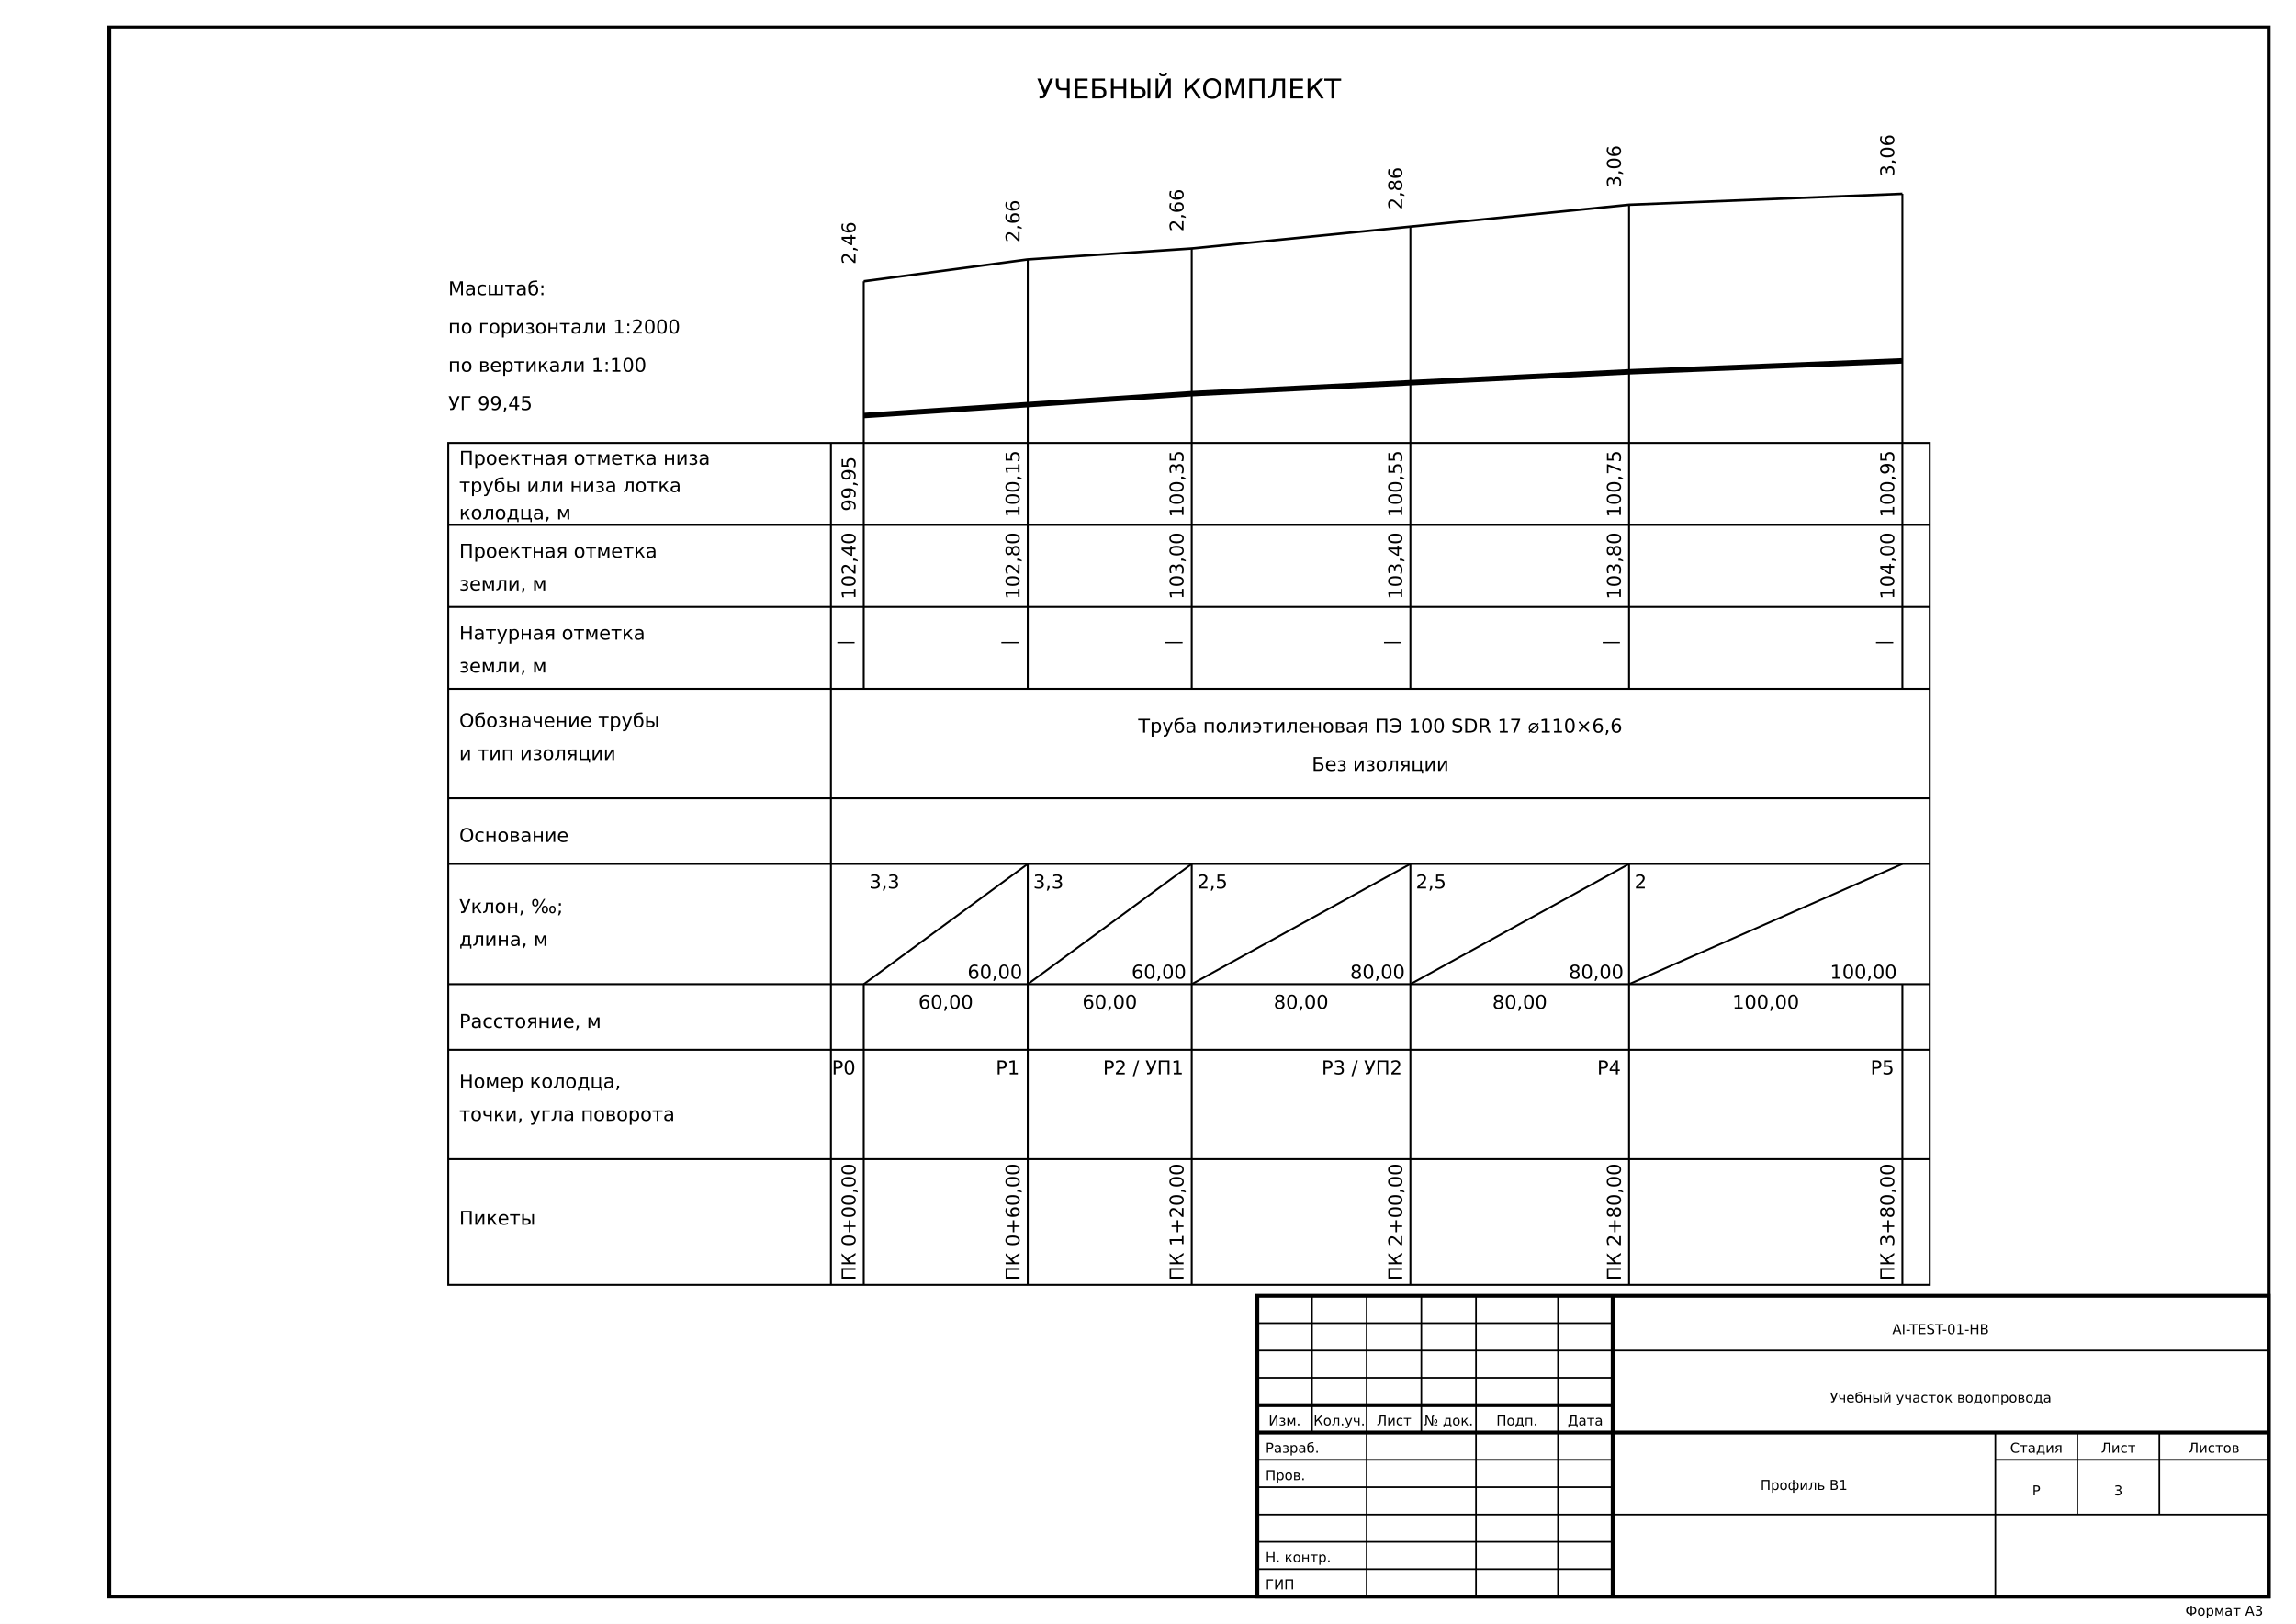
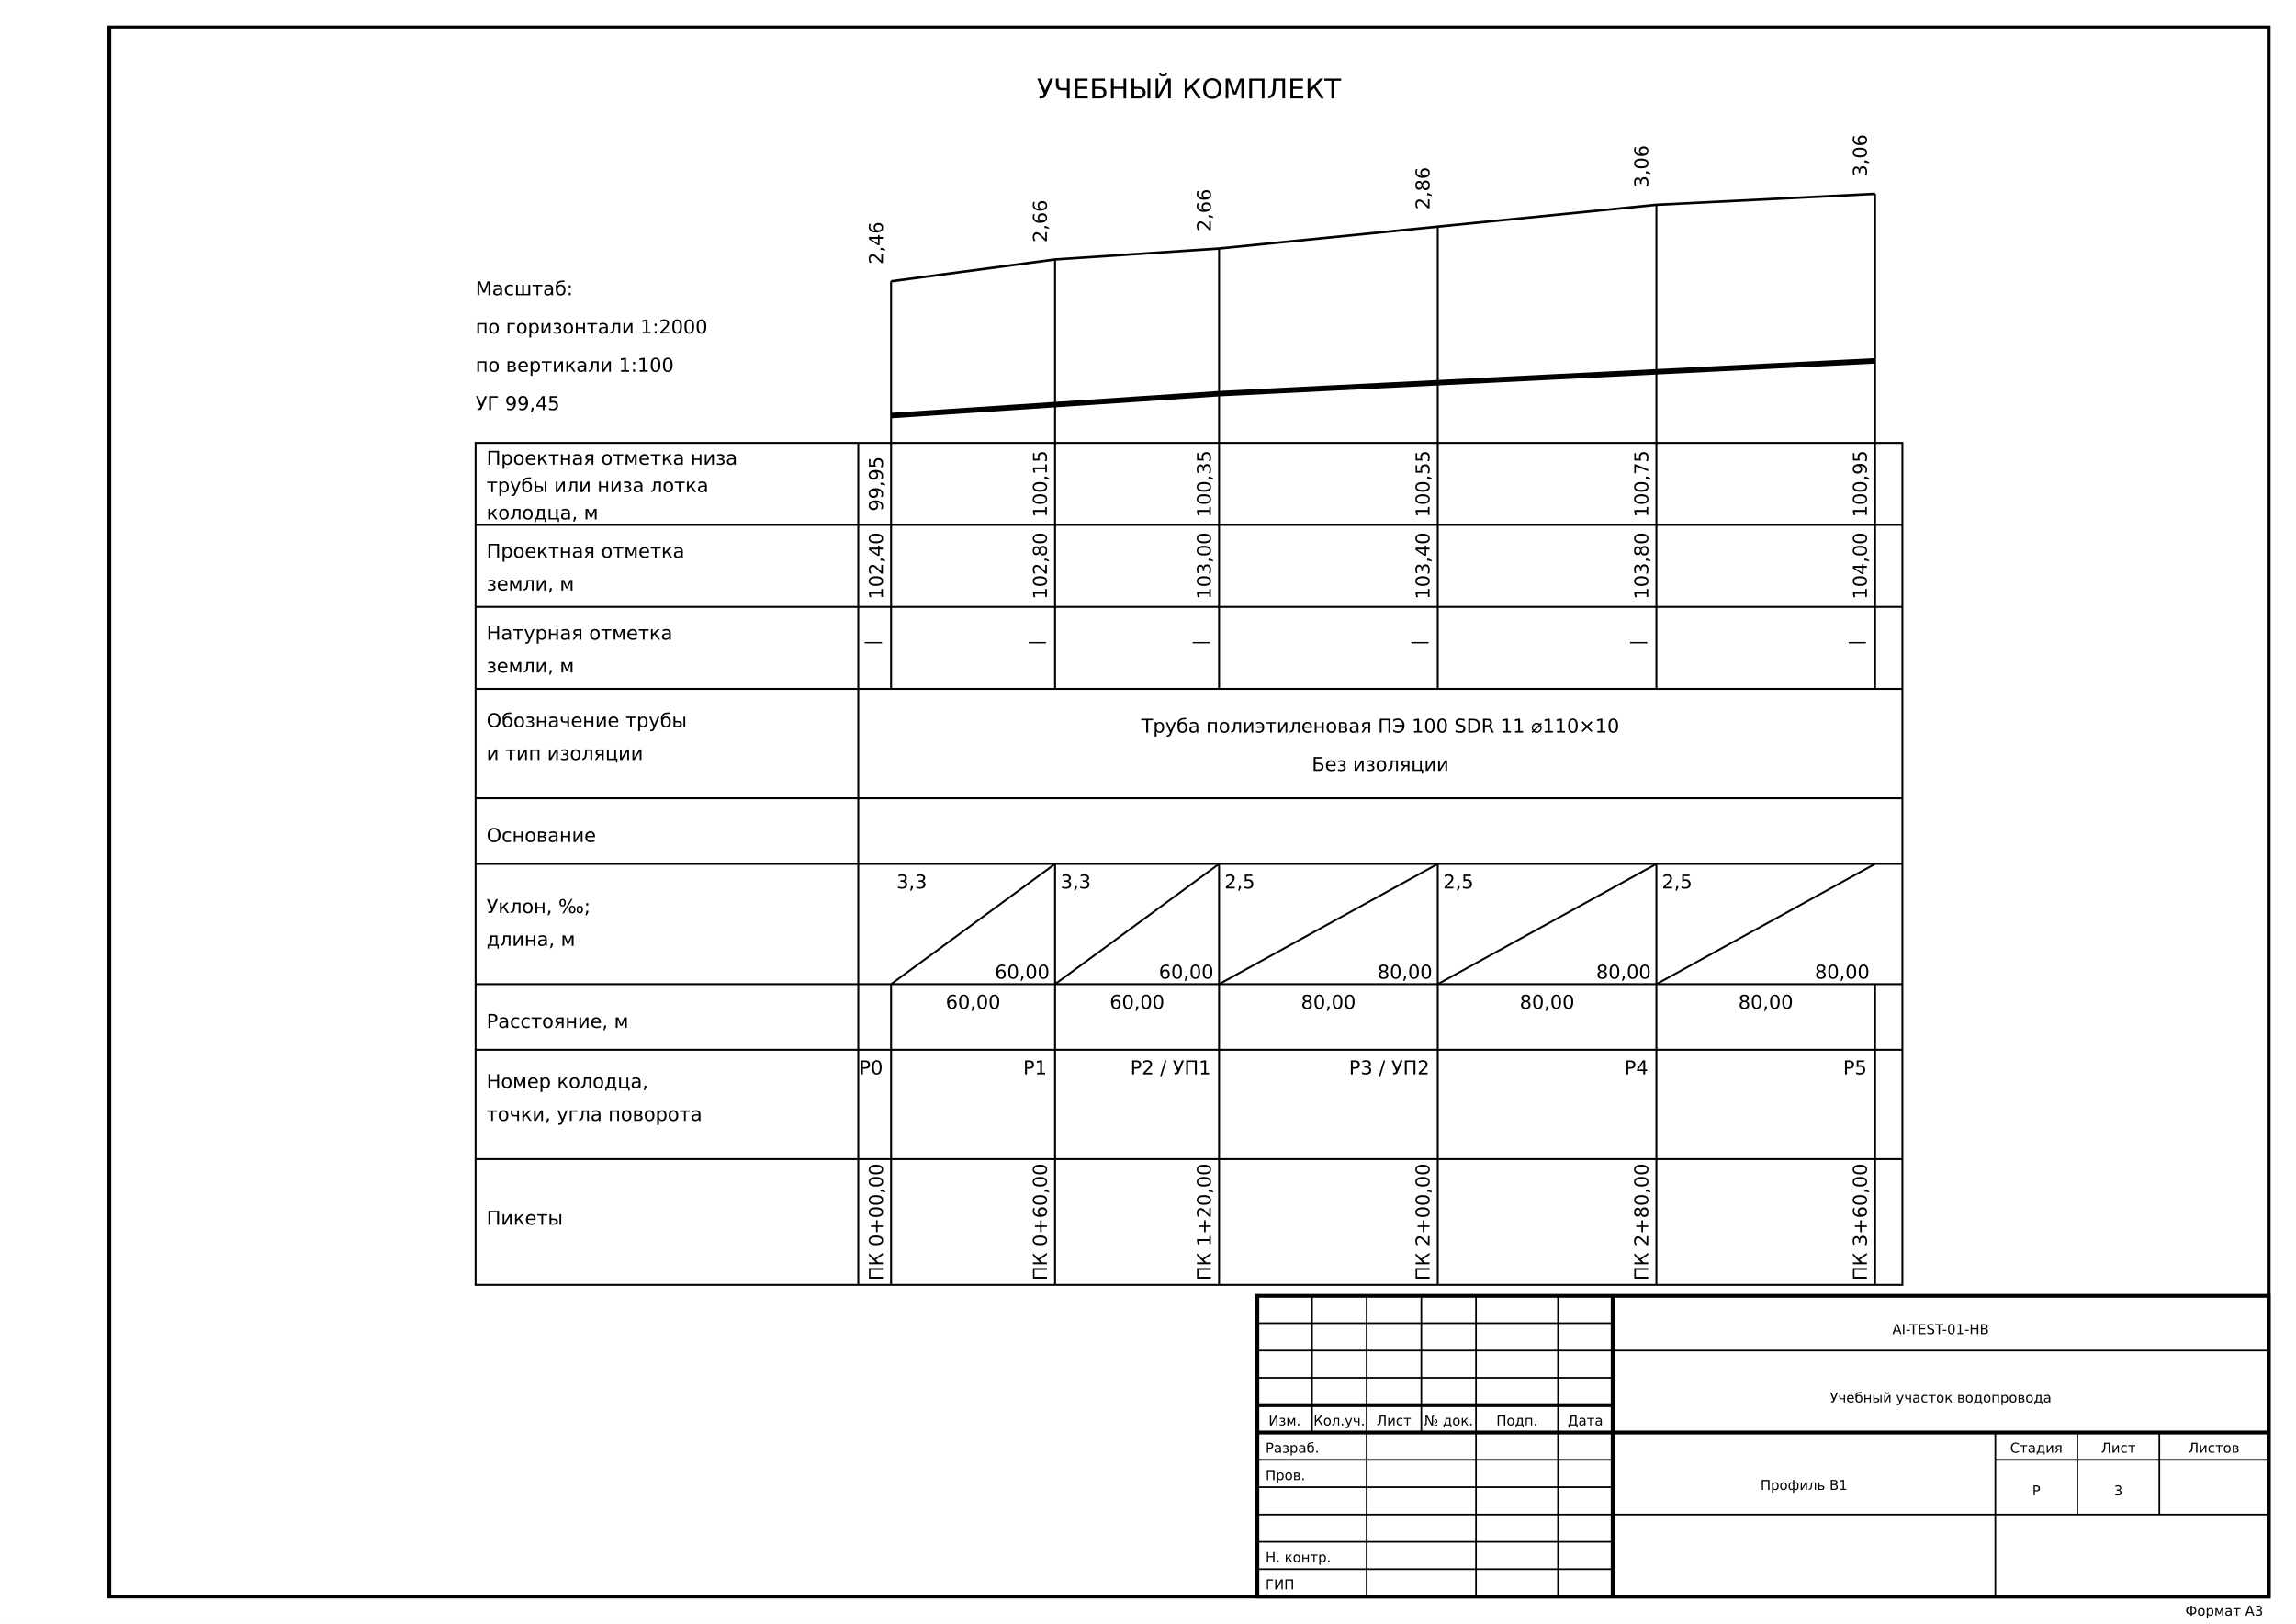
<svg xmlns="http://www.w3.org/2000/svg" width="420mm" height="297mm" viewBox="0 0 420 297">
  <rect width="420" height="297" fill="white" />
  <g fill="none" stroke="black" stroke-width="0.7">
    <rect id="frame" x="20" y="5" width="395" height="287" />
    <rect id="title-block" x="230" y="237" width="185" height="55" />
  </g>
  <g transform="translate(230 237)">
    <g fill="none" stroke="black" stroke-width="0.7">
      <path d="M 65,0 V 55" />
      <path d="M 0,25 H 185" />
      <path d="M 0,20 H 65" />
    </g>
    <g fill="none" stroke="black" stroke-width="0.3">
      <path d="M 0,5 H 65 M 0,10 H 65 M 0,15 H 65" />
      <path d="M 0,30 H 65 M 0,35 H 65 M 0,40 H 65 M 0,45 H 65 M 0,50 H 65" />
      <path d="M 10,0 V 25 M 20,0 V 25 M 30,0 V 25 M 40,0 V 25 M 55,0 V 25" />
      <path d="M 20,25 V 55 M 40,25 V 55 M 55,25 V 55" />
      <path d="M 65,10 H 185" />
      <path d="M 135,25 V 55 M 150,25 V 40 M 165,25 V 40" />
      <path d="M 135,30 H 185" />
      <path d="M 65,40 H 185" />
    </g>
    <g font-family="DejaVu Sans" fill="black">
      <g text-anchor="middle">
        <text x="125" y="7" font-size="2.5">AI-TEST-01-НВ</text>
        <text x="125" y="19.5" font-size="2.5">Учебный участок водопровода</text>
        <text x="100" y="35.5" font-size="2.5">
          <tspan x="100" y="35.5">Профиль В1</tspan>
        </text>
        <text x="142.5" y="28.7" font-size="2.5">Стадия</text>
        <text x="142.5" y="36.5" font-size="2.5">Р</text>
        <text x="157.5" y="28.7" font-size="2.5">Лист</text>
        <text x="157.5" y="36.5" font-size="2.5">3</text>
        <text x="175" y="28.7" font-size="2.5">Листов</text>
        <text x="175" y="36.5" font-size="2.5" />
      </g>
      <g text-anchor="middle" font-size="2.5">
        <text x="5" y="23.7">Изм.</text>
        <text x="15" y="23.7">Кол.уч.</text>
        <text x="25" y="23.7">Лист</text>
        <text x="35" y="23.7">№ док.</text>
        <text x="47.5" y="23.7">Подп.</text>
        <text x="60" y="23.7">Дата</text>
      </g>
      <g text-anchor="start" font-size="2.5">
        <text x="1.5" y="28.7">Разраб.</text>
        <text x="1.5" y="33.7">Пров.</text>
        <text x="1.5" y="48.7">Н. контр.</text>
        <text x="1.5" y="53.7">ГИП</text>
      </g>
    </g>
  </g>
  <text x="217.5" y="18" text-anchor="middle" font-family="DejaVu Sans" font-size="5">УЧЕБНЫЙ КОМПЛЕКТ</text>
  <text id="paper-format" x="414" y="295.5" text-anchor="end" font-family="DejaVu Sans" font-size="2.5">Формат A3</text>
  <g id="profile-geometry" data-datum-m="99.445" data-horizontal-scale="2000" data-vertical-scale="100" data-font-size="3.5" font-family="DejaVu Sans" fill="none" stroke="black">
-     <path id="ground-line" d="M 158.0,51.45 L 188.0,47.45 L 218.0,45.45 L 258.0,41.45 L 298.0,37.45 L 348.0,35.45" stroke-width="0.45" />
-     <path id="pipe-bottom-line" d="M 158.0,76.0 L 188.0,74 L 218.0,72 L 258.0,70 L 298.0,68 L 348.0,66.0" stroke-width="1.0" />
+     <path id="ground-line" d="M 163.0,51.45 L 193.0,47.45 L 223.0,45.45 L 263.0,41.45 L 303.0,37.45 L 343.0,35.45" stroke-width="0.45" />
+     <path id="pipe-bottom-line" d="M 163.0,76.0 L 193.0,74 L 223.0,72 L 263.0,70 L 303.0,68 L 343.0,66.0" stroke-width="1.0" />
  </g>
  <g id="profile-projections" font-family="DejaVu Sans" font-size="3.5">
-     <path data-point-id="P0" d="M 158.0,51.45 V 81" stroke="black" stroke-width="0.35" />
-     <text data-kind="depth" data-placement="ok" data-point-id="P0" transform="translate(156.5 44.45) rotate(-90)" text-anchor="middle">2,46</text>
-     <path data-point-id="P1" d="M 188.0,47.45 V 81" stroke="black" stroke-width="0.35" />
-     <text data-kind="depth" data-placement="ok" data-point-id="P1" transform="translate(186.5 40.45) rotate(-90)" text-anchor="middle">2,66</text>
-     <path data-point-id="P2" d="M 218.0,45.45 V 81" stroke="black" stroke-width="0.35" />
-     <text data-kind="depth" data-placement="ok" data-point-id="P2" transform="translate(216.5 38.45) rotate(-90)" text-anchor="middle">2,66</text>
-     <path data-point-id="P3" d="M 258.0,41.45 V 81" stroke="black" stroke-width="0.35" />
-     <text data-kind="depth" data-placement="ok" data-point-id="P3" transform="translate(256.5 34.45) rotate(-90)" text-anchor="middle">2,86</text>
-     <path data-point-id="P4" d="M 298.0,37.45 V 81" stroke="black" stroke-width="0.35" />
-     <text data-kind="depth" data-placement="ok" data-point-id="P4" transform="translate(296.5 30.45) rotate(-90)" text-anchor="middle">3,06</text>
-     <path data-point-id="P5" d="M 348.0,35.45 V 81" stroke="black" stroke-width="0.35" />
-     <text data-kind="depth" data-placement="ok" data-point-id="P5" transform="translate(346.5 28.45) rotate(-90)" text-anchor="middle">3,06</text>
+     <path data-point-id="P0" d="M 163.0,51.45 V 81" stroke="black" stroke-width="0.35" />
+     <text data-kind="depth" data-placement="ok" data-point-id="P0" transform="translate(161.5 44.45) rotate(-90)" text-anchor="middle">2,46</text>
+     <path data-point-id="P1" d="M 193.0,47.45 V 81" stroke="black" stroke-width="0.35" />
+     <text data-kind="depth" data-placement="ok" data-point-id="P1" transform="translate(191.5 40.45) rotate(-90)" text-anchor="middle">2,66</text>
+     <path data-point-id="P2" d="M 223.0,45.45 V 81" stroke="black" stroke-width="0.35" />
+     <text data-kind="depth" data-placement="ok" data-point-id="P2" transform="translate(221.5 38.45) rotate(-90)" text-anchor="middle">2,66</text>
+     <path data-point-id="P3" d="M 263.0,41.45 V 81" stroke="black" stroke-width="0.35" />
+     <text data-kind="depth" data-placement="ok" data-point-id="P3" transform="translate(261.5 34.45) rotate(-90)" text-anchor="middle">2,86</text>
+     <path data-point-id="P4" d="M 303.0,37.45 V 81" stroke="black" stroke-width="0.35" />
+     <text data-kind="depth" data-placement="ok" data-point-id="P4" transform="translate(301.5 30.45) rotate(-90)" text-anchor="middle">3,06</text>
+     <path data-point-id="P5" d="M 343.0,35.45 V 81" stroke="black" stroke-width="0.35" />
+     <text data-kind="depth" data-placement="ok" data-point-id="P5" transform="translate(341.5 28.45) rotate(-90)" text-anchor="middle">3,06</text>
  </g>
-   <g id="profile-grid" transform="translate(82.0 81)" font-family="DejaVu Sans" font-size="3.5" fill="black">
-     <path id="grid-outline" d="M 0,0 H 271.0 V 154 H 0 Z M 70,0 V 154" fill="none" stroke="black" stroke-width="0.35" />
-     <path d="M 0,15 H 271.0 M 0,30 H 271.0 M 0,45 H 271.0 M 0,65 H 271.0            M 0,77 H 271.0 M 0,99 H 271.0 M 0,111 H 271.0 M 0,131 H 271.0" fill="none" stroke="black" stroke-width="0.35" />
+   <g id="profile-grid" transform="translate(87.0 81)" font-family="DejaVu Sans" font-size="3.5" fill="black">
+     <path id="grid-outline" d="M 0,0 H 261.0 V 154 H 0 Z M 70,0 V 154" fill="none" stroke="black" stroke-width="0.35" />
+     <path d="M 0,15 H 261.0 M 0,30 H 261.0 M 0,45 H 261.0 M 0,65 H 261.0            M 0,77 H 261.0 M 0,99 H 261.0 M 0,111 H 261.0 M 0,131 H 261.0" fill="none" stroke="black" stroke-width="0.35" />
    <g id="grid-headings">
      <text data-cell="0 0 70 15" x="2" y="4">
        <tspan x="2">Проектная отметка низа</tspan>
        <tspan x="2" dy="5">трубы или низа лотка</tspan>
        <tspan x="2" dy="5">колодца, м</tspan>
      </text>
      <text data-cell="0 15 70 30" x="2" y="21">
        <tspan x="2">Проектная отметка</tspan>
        <tspan x="2" dy="6">земли, м</tspan>
      </text>
      <text data-cell="0 30 70 45" x="2" y="36">
        <tspan x="2">Натурная отметка</tspan>
        <tspan x="2" dy="6">земли, м</tspan>
      </text>
      <text data-cell="0 45 70 65" x="2" y="52">
        <tspan x="2">Обозначение трубы</tspan>
        <tspan x="2" dy="6">и тип изоляции</tspan>
      </text>
      <text data-cell="0 65 70 77" x="2" y="73">Основание</text>
      <text data-cell="0 77 70 99" x="2" y="86">
        <tspan x="2">Уклон, ‰;</tspan>
        <tspan x="2" dy="6">длина, м</tspan>
      </text>
      <text data-cell="0 99 70 111" x="2" y="107">Расстояние, м</text>
      <text data-cell="0 111 70 131" x="2" y="118">
        <tspan x="2">Номер колодца,</tspan>
        <tspan x="2" dy="6">точки, угла поворота</tspan>
      </text>
      <text data-cell="0 131 70 154" x="2" y="143">Пикеты</text>
    </g>
    <text data-kind="bottom-level" data-point-id="P0" data-cell="70 0 91.0 15" x="0" y="0" text-anchor="middle" transform="translate(74.5 7.5) rotate(-90)">99,95</text>
    <text data-kind="ground-level" data-point-id="P0" data-cell="70 15 91.0 30" x="0" y="0" text-anchor="middle" transform="translate(74.5 22.5) rotate(-90)">102,40</text>
    <text data-kind="natural-ground" data-point-id="P0" data-cell="70 30 91.0 45" x="74.5" y="37.5" text-anchor="end">—</text>
    <text data-kind="station" data-point-id="P0" data-cell="70 131 91.0 154" x="0" y="0" text-anchor="middle" transform="translate(74.5 142.5) rotate(-90)">ПК 0+00,00</text>
-     <text data-kind="point-name" data-point-id="P0" data-cell="70 111 271.0 131" x="74.5" y="115.5" text-anchor="end">P0</text>
+     <text data-kind="point-name" data-point-id="P0" data-cell="70 111 261.0 131" x="74.5" y="115.5" text-anchor="end">P0</text>
    <path d="M 76.0,0 V 45 M 76.0,99 V 154" fill="none" stroke="black" stroke-width="0.35" />
    <text data-kind="bottom-level" data-point-id="P1" data-cell="91.0 0 121.0 15" x="0" y="0" text-anchor="middle" transform="translate(104.5 7.5) rotate(-90)">100,15</text>
    <text data-kind="ground-level" data-point-id="P1" data-cell="91.0 15 121.0 30" x="0" y="0" text-anchor="middle" transform="translate(104.5 22.5) rotate(-90)">102,80</text>
    <text data-kind="natural-ground" data-point-id="P1" data-cell="91.0 30 121.0 45" x="104.5" y="37.5" text-anchor="end">—</text>
    <text data-kind="station" data-point-id="P1" data-cell="91.0 131 121.0 154" x="0" y="0" text-anchor="middle" transform="translate(104.5 142.5) rotate(-90)">ПК 0+60,00</text>
-     <text data-kind="point-name" data-point-id="P1" data-cell="70 111 271.0 131" x="104.5" y="115.5" text-anchor="end">P1</text>
+     <text data-kind="point-name" data-point-id="P1" data-cell="70 111 261.0 131" x="104.5" y="115.5" text-anchor="end">P1</text>
    <path d="M 106.0,0 V 45 M 106.0,99 V 154" fill="none" stroke="black" stroke-width="0.35" />
    <text data-kind="bottom-level" data-point-id="P2" data-cell="121.0 0 156.0 15" x="0" y="0" text-anchor="middle" transform="translate(134.5 7.5) rotate(-90)">100,35</text>
    <text data-kind="ground-level" data-point-id="P2" data-cell="121.0 15 156.0 30" x="0" y="0" text-anchor="middle" transform="translate(134.5 22.5) rotate(-90)">103,00</text>
    <text data-kind="natural-ground" data-point-id="P2" data-cell="121.0 30 156.0 45" x="134.5" y="37.5" text-anchor="end">—</text>
    <text data-kind="station" data-point-id="P2" data-cell="121.0 131 156.0 154" x="0" y="0" text-anchor="middle" transform="translate(134.5 142.5) rotate(-90)">ПК 1+20,00</text>
-     <text data-kind="point-name" data-point-id="P2" data-cell="70 111 271.0 131" x="134.5" y="115.5" text-anchor="end">P2 / УП1</text>
+     <text data-kind="point-name" data-point-id="P2" data-cell="70 111 261.0 131" x="134.5" y="115.5" text-anchor="end">P2 / УП1</text>
    <path d="M 136.0,0 V 45 M 136.0,99 V 154" fill="none" stroke="black" stroke-width="0.35" />
    <text data-kind="bottom-level" data-point-id="P3" data-cell="156.0 0 196.0 15" x="0" y="0" text-anchor="middle" transform="translate(174.5 7.5) rotate(-90)">100,55</text>
    <text data-kind="ground-level" data-point-id="P3" data-cell="156.0 15 196.0 30" x="0" y="0" text-anchor="middle" transform="translate(174.5 22.5) rotate(-90)">103,40</text>
    <text data-kind="natural-ground" data-point-id="P3" data-cell="156.0 30 196.0 45" x="174.5" y="37.5" text-anchor="end">—</text>
    <text data-kind="station" data-point-id="P3" data-cell="156.0 131 196.0 154" x="0" y="0" text-anchor="middle" transform="translate(174.5 142.5) rotate(-90)">ПК 2+00,00</text>
-     <text data-kind="point-name" data-point-id="P3" data-cell="70 111 271.0 131" x="174.5" y="115.5" text-anchor="end">P3 / УП2</text>
+     <text data-kind="point-name" data-point-id="P3" data-cell="70 111 261.0 131" x="174.5" y="115.5" text-anchor="end">P3 / УП2</text>
    <path d="M 176.0,0 V 45 M 176.0,99 V 154" fill="none" stroke="black" stroke-width="0.35" />
-     <text data-kind="bottom-level" data-point-id="P4" data-cell="196.0 0 241.0 15" x="0" y="0" text-anchor="middle" transform="translate(214.5 7.5) rotate(-90)">100,75</text>
-     <text data-kind="ground-level" data-point-id="P4" data-cell="196.0 15 241.0 30" x="0" y="0" text-anchor="middle" transform="translate(214.5 22.5) rotate(-90)">103,80</text>
-     <text data-kind="natural-ground" data-point-id="P4" data-cell="196.0 30 241.0 45" x="214.5" y="37.5" text-anchor="end">—</text>
-     <text data-kind="station" data-point-id="P4" data-cell="196.0 131 241.0 154" x="0" y="0" text-anchor="middle" transform="translate(214.5 142.5) rotate(-90)">ПК 2+80,00</text>
-     <text data-kind="point-name" data-point-id="P4" data-cell="70 111 271.0 131" x="214.5" y="115.5" text-anchor="end">P4</text>
+     <text data-kind="bottom-level" data-point-id="P4" data-cell="196.0 0 236.0 15" x="0" y="0" text-anchor="middle" transform="translate(214.5 7.5) rotate(-90)">100,75</text>
+     <text data-kind="ground-level" data-point-id="P4" data-cell="196.0 15 236.0 30" x="0" y="0" text-anchor="middle" transform="translate(214.5 22.5) rotate(-90)">103,80</text>
+     <text data-kind="natural-ground" data-point-id="P4" data-cell="196.0 30 236.0 45" x="214.5" y="37.5" text-anchor="end">—</text>
+     <text data-kind="station" data-point-id="P4" data-cell="196.0 131 236.0 154" x="0" y="0" text-anchor="middle" transform="translate(214.5 142.5) rotate(-90)">ПК 2+80,00</text>
+     <text data-kind="point-name" data-point-id="P4" data-cell="70 111 261.0 131" x="214.5" y="115.5" text-anchor="end">P4</text>
    <path d="M 216.0,0 V 45 M 216.0,99 V 154" fill="none" stroke="black" stroke-width="0.35" />
-     <text data-kind="bottom-level" data-point-id="P5" data-cell="241.0 0 271.0 15" x="0" y="0" text-anchor="middle" transform="translate(264.5 7.5) rotate(-90)">100,95</text>
-     <text data-kind="ground-level" data-point-id="P5" data-cell="241.0 15 271.0 30" x="0" y="0" text-anchor="middle" transform="translate(264.5 22.5) rotate(-90)">104,00</text>
-     <text data-kind="natural-ground" data-point-id="P5" data-cell="241.0 30 271.0 45" x="264.5" y="37.5" text-anchor="end">—</text>
-     <text data-kind="station" data-point-id="P5" data-cell="241.0 131 271.0 154" x="0" y="0" text-anchor="middle" transform="translate(264.5 142.5) rotate(-90)">ПК 3+80,00</text>
-     <text data-kind="point-name" data-point-id="P5" data-cell="70 111 271.0 131" x="264.5" y="115.5" text-anchor="end">P5</text>
-     <path d="M 266.0,0 V 45 M 266.0,99 V 154" fill="none" stroke="black" stroke-width="0.35" />
+     <text data-kind="bottom-level" data-point-id="P5" data-cell="236.0 0 261.0 15" x="0" y="0" text-anchor="middle" transform="translate(254.5 7.5) rotate(-90)">100,95</text>
+     <text data-kind="ground-level" data-point-id="P5" data-cell="236.0 15 261.0 30" x="0" y="0" text-anchor="middle" transform="translate(254.5 22.5) rotate(-90)">104,00</text>
+     <text data-kind="natural-ground" data-point-id="P5" data-cell="236.0 30 261.0 45" x="254.5" y="37.5" text-anchor="end">—</text>
+     <text data-kind="station" data-point-id="P5" data-cell="236.0 131 261.0 154" x="0" y="0" text-anchor="middle" transform="translate(254.5 142.5) rotate(-90)">ПК 3+60,00</text>
+     <text data-kind="point-name" data-point-id="P5" data-cell="70 111 261.0 131" x="254.5" y="115.5" text-anchor="end">P5</text>
+     <path d="M 256.0,0 V 45 M 256.0,99 V 154" fill="none" stroke="black" stroke-width="0.35" />
    <path data-kind="slope-line" d="M 76.0,99 L 106.0,77" fill="none" stroke="black" stroke-width="0.35" />
    <text data-kind="slope" data-start-id="P0" data-end-id="P1" data-cell="76.0 77 106.0 99" x="77.0" y="81.5" text-anchor="start">3,3</text>
    <text data-kind="slope-length" data-start-id="P0" data-end-id="P1" data-cell="76.0 77 106.0 99" x="105.0" y="98.0" text-anchor="end">60,00</text>
    <text data-kind="distance" data-start-id="P0" data-end-id="P1" data-cell="76.0 99 106.0 111" x="91.0" y="103.5" text-anchor="middle">60,00</text>
    <line data-kind="slope-divider" x1="106.0" x2="106.0" y1="77" y2="99" stroke="black" stroke-width="0.35" />
    <path data-kind="slope-line" d="M 106.0,99 L 136.0,77" fill="none" stroke="black" stroke-width="0.35" />
    <text data-kind="slope" data-start-id="P1" data-end-id="P2" data-cell="106.0 77 136.0 99" x="107.0" y="81.5" text-anchor="start">3,3</text>
    <text data-kind="slope-length" data-start-id="P1" data-end-id="P2" data-cell="106.0 77 136.0 99" x="135.0" y="98.0" text-anchor="end">60,00</text>
    <text data-kind="distance" data-start-id="P1" data-end-id="P2" data-cell="106.0 99 136.0 111" x="121.0" y="103.5" text-anchor="middle">60,00</text>
    <line data-kind="slope-divider" x1="136.0" x2="136.0" y1="77" y2="99" stroke="black" stroke-width="0.35" />
    <path data-kind="slope-line" d="M 136.0,99 L 176.0,77" fill="none" stroke="black" stroke-width="0.35" />
    <text data-kind="slope" data-start-id="P2" data-end-id="P3" data-cell="136.0 77 176.0 99" x="137.0" y="81.5" text-anchor="start">2,5</text>
    <text data-kind="slope-length" data-start-id="P2" data-end-id="P3" data-cell="136.0 77 176.0 99" x="175.0" y="98.0" text-anchor="end">80,00</text>
    <text data-kind="distance" data-start-id="P2" data-end-id="P3" data-cell="136.0 99 176.0 111" x="156.0" y="103.5" text-anchor="middle">80,00</text>
    <line data-kind="slope-divider" x1="176.0" x2="176.0" y1="77" y2="99" stroke="black" stroke-width="0.35" />
    <path data-kind="slope-line" d="M 176.0,99 L 216.0,77" fill="none" stroke="black" stroke-width="0.35" />
    <text data-kind="slope" data-start-id="P3" data-end-id="P4" data-cell="176.0 77 216.0 99" x="177.0" y="81.5" text-anchor="start">2,5</text>
    <text data-kind="slope-length" data-start-id="P3" data-end-id="P4" data-cell="176.0 77 216.0 99" x="215.0" y="98.0" text-anchor="end">80,00</text>
    <text data-kind="distance" data-start-id="P3" data-end-id="P4" data-cell="176.0 99 216.0 111" x="196.0" y="103.5" text-anchor="middle">80,00</text>
    <line data-kind="slope-divider" x1="216.0" x2="216.0" y1="77" y2="99" stroke="black" stroke-width="0.35" />
-     <path data-kind="slope-line" d="M 216.0,99 L 266.0,77" fill="none" stroke="black" stroke-width="0.35" />
-     <text data-kind="slope" data-start-id="P4" data-end-id="P5" data-cell="216.0 77 266.0 99" x="217.0" y="81.5" text-anchor="start">2</text>
-     <text data-kind="slope-length" data-start-id="P4" data-end-id="P5" data-cell="216.0 77 266.0 99" x="265.0" y="98.0" text-anchor="end">100,00</text>
-     <text data-kind="distance" data-start-id="P4" data-end-id="P5" data-cell="216.0 99 266.0 111" x="241.0" y="103.5" text-anchor="middle">100,00</text>
+     <path data-kind="slope-line" d="M 216.0,99 L 256.0,77" fill="none" stroke="black" stroke-width="0.35" />
+     <text data-kind="slope" data-start-id="P4" data-end-id="P5" data-cell="216.0 77 256.0 99" x="217.0" y="81.5" text-anchor="start">2,5</text>
+     <text data-kind="slope-length" data-start-id="P4" data-end-id="P5" data-cell="216.0 77 256.0 99" x="255.0" y="98.0" text-anchor="end">80,00</text>
+     <text data-kind="distance" data-start-id="P4" data-end-id="P5" data-cell="216.0 99 256.0 111" x="236.0" y="103.5" text-anchor="middle">80,00</text>
    <g font-family="DejaVu Sans" text-anchor="middle" font-size="3.5">
-       <text data-kind="pipe-description" data-cell="70 45 271.0 65" x="170.5" y="53">Труба полиэтиленовая ПЭ 100 SDR 17 ⌀110×6,6</text>
-       <text data-kind="insulation" data-cell="70 45 271.0 65" x="170.5" y="60">Без изоляции</text>
+       <text data-kind="pipe-description" data-cell="70 45 261.0 65" x="165.5" y="53">Труба полиэтиленовая ПЭ 100 SDR 11 ⌀110×10</text>
+       <text data-kind="insulation" data-cell="70 45 261.0 65" x="165.5" y="60">Без изоляции</text>
    </g>
    <text data-kind="scale-title" x="0" y="-27">Масштаб:</text>
    <text data-kind="horizontal-scale" x="0" y="-20">по горизонтали 1:2000</text>
    <text data-kind="vertical-scale" x="0" y="-13">по вертикали 1:100</text>
    <text data-kind="datum" x="0" y="-6">УГ 99,45</text>
  </g>
</svg>
